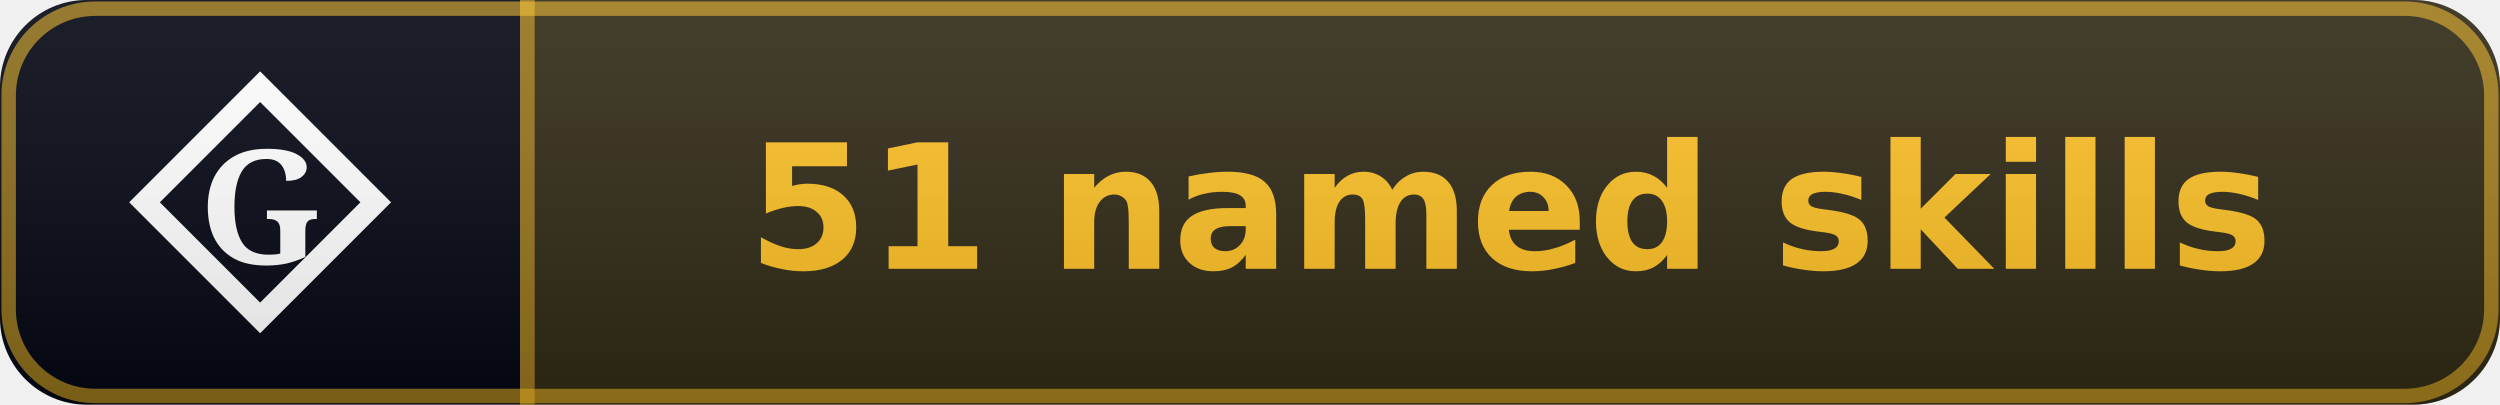
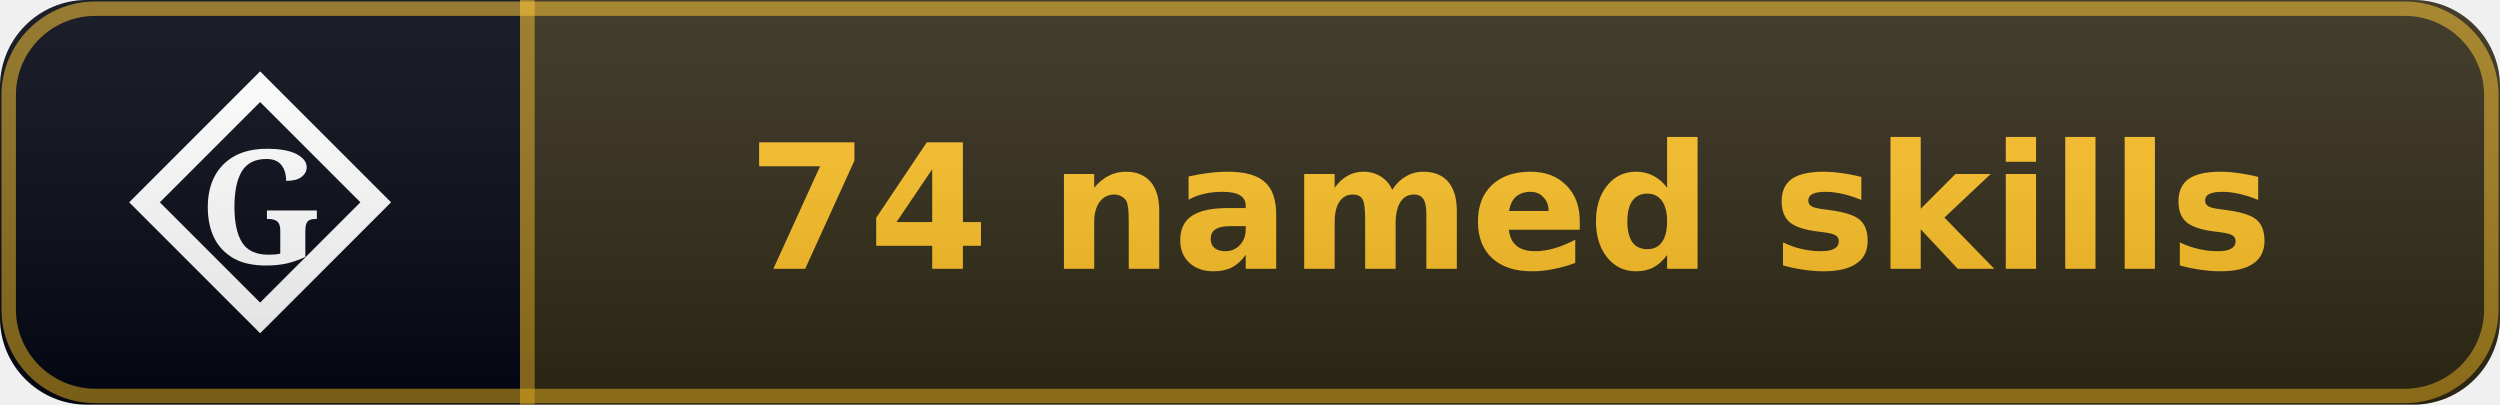
- <svg xmlns="http://www.w3.org/2000/svg" width="173" height="28" viewBox="0 0 173 28" role="img" aria-label="Gaia: 51 named skills">
+ <svg xmlns="http://www.w3.org/2000/svg" width="173" height="28" viewBox="0 0 173 28" role="img" aria-label="Gaia: 74 named skills">
  <linearGradient id="sh" x2="0" y2="100%">
    <stop offset="0" stop-color="#fff" stop-opacity=".10" />
    <stop offset="1" stop-opacity=".14" />
  </linearGradient>
  <clipPath id="rc">
    <rect width="173" height="28" rx="6" fill="#fff" />
  </clipPath>
  <g clip-path="url(#rc)">
    <rect width="36" height="28" fill="#030712" />
    <rect x="36.0" width="137.0" height="28" fill="#030712" />
    <rect x="36.0" width="137.0" height="28" fill="rgba(251,191,36,0.18)" />
    <rect x="36.0" width="1" height="28" fill="rgba(251,191,36,0.5)" />
    <path d="M 18.0 6 L 26.0 14 L 18.0 22 L 10.0 14 Z" fill="none" stroke="#ffffff" stroke-width="1.5" stroke-linejoin="miter" />
    <text x="18.0" y="14" font-family="EB Garamond, Georgia, serif" font-weight="600" font-size="11" fill="#ffffff" text-anchor="middle" dominant-baseline="central">G</text>
-     <text x="104.5" y="18.6" font-family="Verdana,DejaVu Sans,sans-serif" font-size="12" font-weight="700" text-anchor="middle" fill="#fbbf24">51 named skills</text>
+     <text x="104.5" y="18.6" font-family="Verdana,DejaVu Sans,sans-serif" font-size="12" font-weight="700" text-anchor="middle" fill="#fbbf24">74 named skills</text>
    <rect x="0.6" y="0.6" width="171.8" height="26.8" fill="none" stroke="rgba(251,191,36,0.55)" stroke-width="1" rx="6" />
    <rect width="173" height="28" fill="url(#sh)" />
  </g>
</svg>
